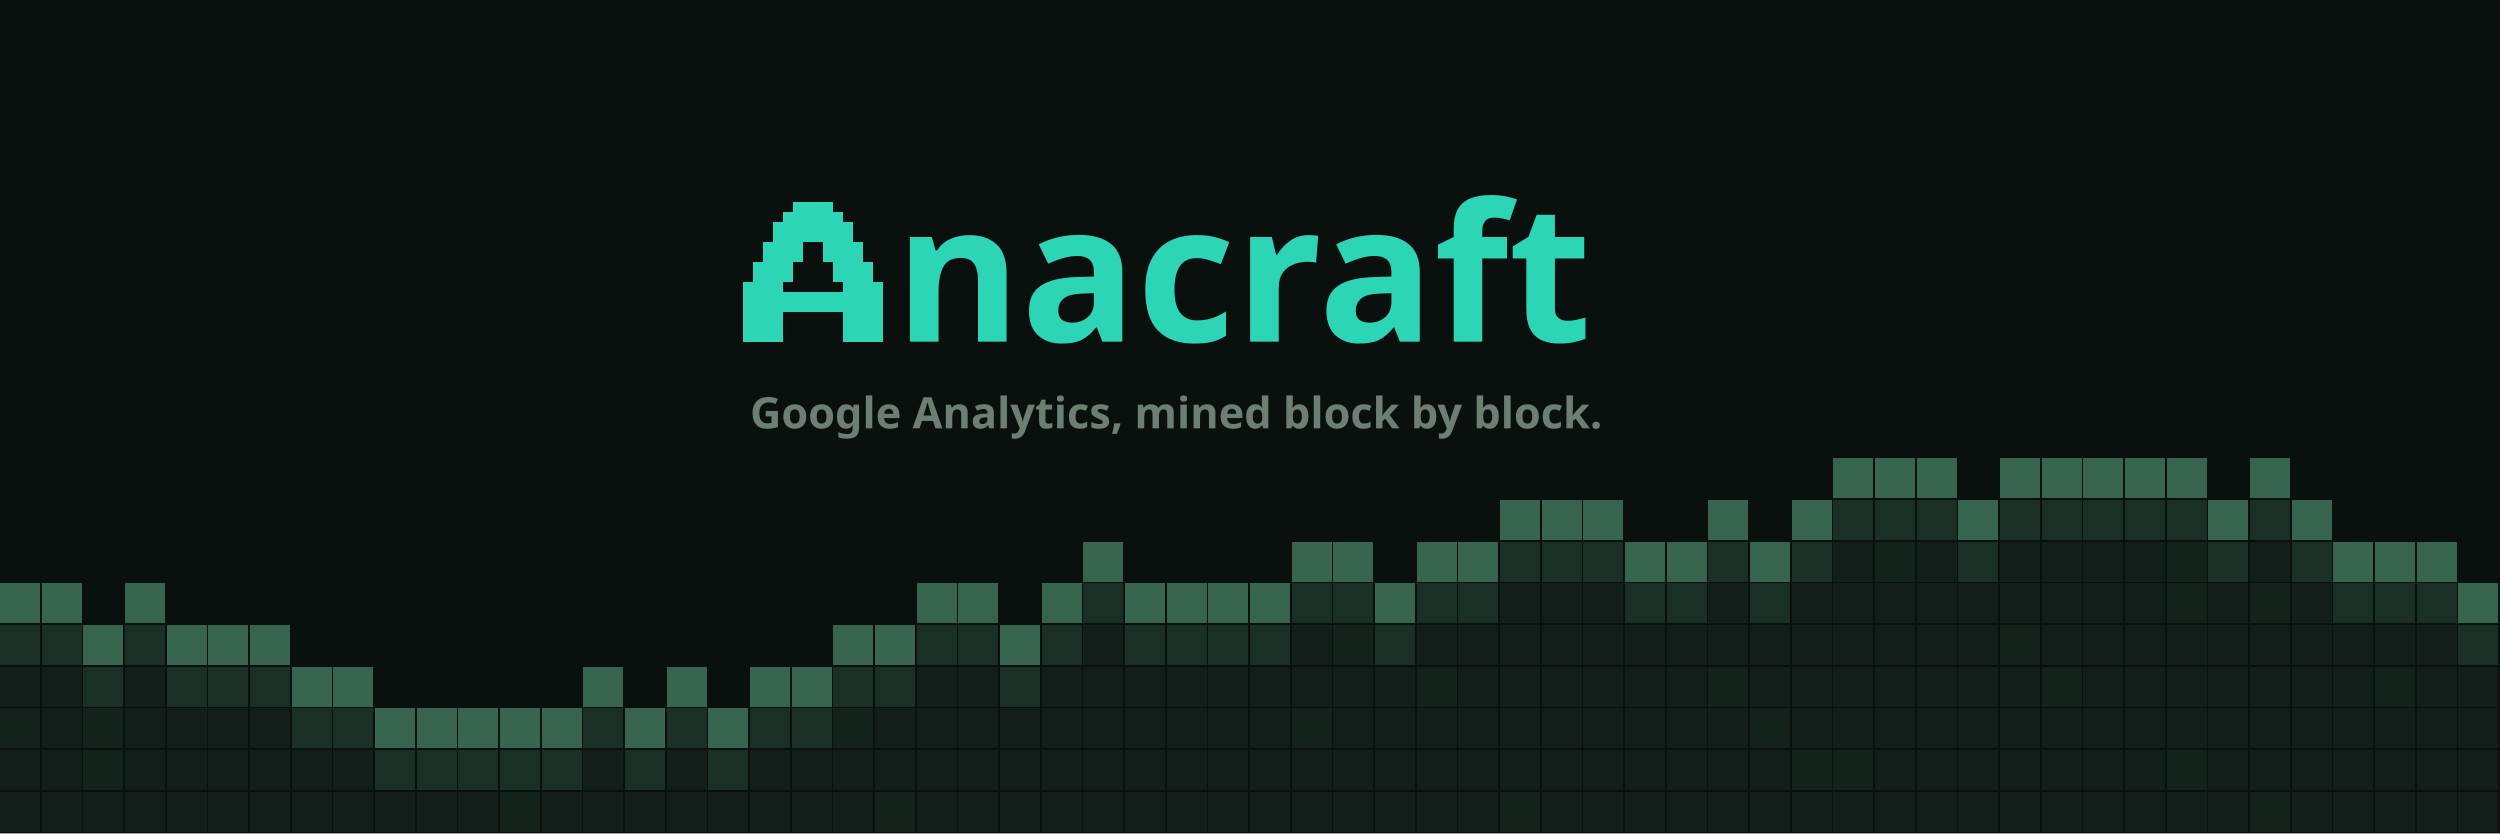
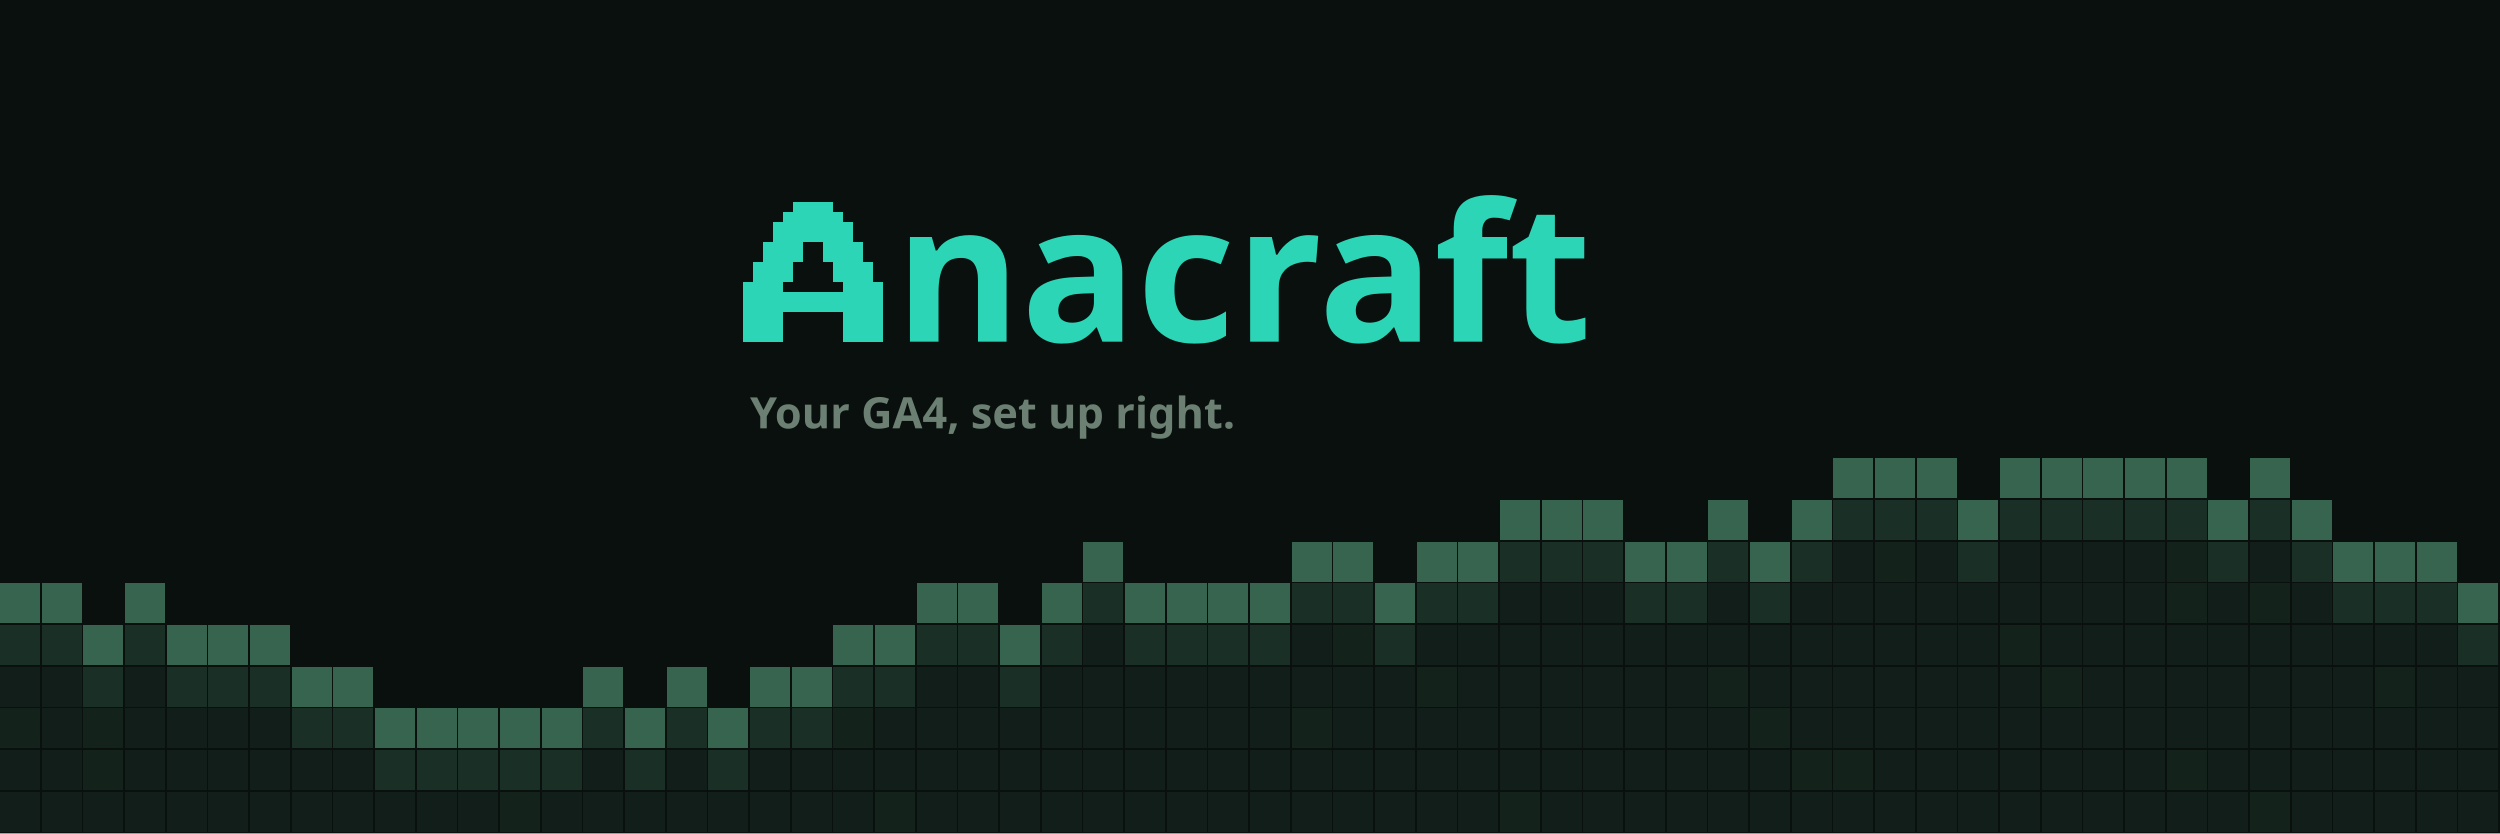
<svg xmlns="http://www.w3.org/2000/svg" width="1500" height="500" viewBox="0 0 1500 500">
  <rect width="1500" height="500" fill="#09100d" />
  <rect x="0" y="475" width="24" height="24" fill="#16241e" opacity="1.0" shape-rendering="crispEdges" />
  <rect x="0" y="450" width="24" height="24" fill="#16241e" opacity="1.0" shape-rendering="crispEdges" />
  <rect x="0" y="425" width="24" height="24" fill="#509475" opacity="0.2" shape-rendering="crispEdges" />
  <rect x="0" y="400" width="24" height="24" fill="#16241e" opacity="1.0" shape-rendering="crispEdges" />
  <rect x="0" y="375" width="24" height="24" fill="#509475" opacity="0.34" shape-rendering="crispEdges" />
  <rect x="0" y="350" width="24" height="24" fill="#509475" opacity="0.9" shape-rendering="crispEdges" />
  <rect x="25" y="475" width="24" height="24" fill="#16241e" opacity="1.0" shape-rendering="crispEdges" />
  <rect x="25" y="450" width="24" height="24" fill="#16241e" opacity="1.0" shape-rendering="crispEdges" />
  <rect x="25" y="425" width="24" height="24" fill="#16241e" opacity="1.0" shape-rendering="crispEdges" />
  <rect x="25" y="400" width="24" height="24" fill="#16241e" opacity="1.0" shape-rendering="crispEdges" />
  <rect x="25" y="375" width="24" height="24" fill="#509475" opacity="0.34" shape-rendering="crispEdges" />
  <rect x="25" y="350" width="24" height="24" fill="#509475" opacity="0.9" shape-rendering="crispEdges" />
  <rect x="50" y="475" width="24" height="24" fill="#16241e" opacity="1.0" shape-rendering="crispEdges" />
  <rect x="50" y="450" width="24" height="24" fill="#509475" opacity="0.2" shape-rendering="crispEdges" />
  <rect x="50" y="425" width="24" height="24" fill="#509475" opacity="0.2" shape-rendering="crispEdges" />
  <rect x="50" y="400" width="24" height="24" fill="#509475" opacity="0.34" shape-rendering="crispEdges" />
  <rect x="50" y="375" width="24" height="24" fill="#509475" opacity="0.9" shape-rendering="crispEdges" />
  <rect x="75" y="475" width="24" height="24" fill="#16241e" opacity="1.0" shape-rendering="crispEdges" />
  <rect x="75" y="450" width="24" height="24" fill="#16241e" opacity="1.0" shape-rendering="crispEdges" />
  <rect x="75" y="425" width="24" height="24" fill="#16241e" opacity="1.0" shape-rendering="crispEdges" />
  <rect x="75" y="400" width="24" height="24" fill="#16241e" opacity="1.0" shape-rendering="crispEdges" />
  <rect x="75" y="375" width="24" height="24" fill="#509475" opacity="0.34" shape-rendering="crispEdges" />
  <rect x="75" y="350" width="24" height="24" fill="#509475" opacity="0.9" shape-rendering="crispEdges" />
  <rect x="100" y="475" width="24" height="24" fill="#16241e" opacity="1.0" shape-rendering="crispEdges" />
  <rect x="100" y="450" width="24" height="24" fill="#16241e" opacity="1.0" shape-rendering="crispEdges" />
  <rect x="100" y="425" width="24" height="24" fill="#16241e" opacity="1.0" shape-rendering="crispEdges" />
  <rect x="100" y="400" width="24" height="24" fill="#509475" opacity="0.34" shape-rendering="crispEdges" />
  <rect x="100" y="375" width="24" height="24" fill="#509475" opacity="0.9" shape-rendering="crispEdges" />
  <rect x="125" y="475" width="24" height="24" fill="#16241e" opacity="1.0" shape-rendering="crispEdges" />
  <rect x="125" y="450" width="24" height="24" fill="#16241e" opacity="1.0" shape-rendering="crispEdges" />
  <rect x="125" y="425" width="24" height="24" fill="#16241e" opacity="1.0" shape-rendering="crispEdges" />
  <rect x="125" y="400" width="24" height="24" fill="#509475" opacity="0.34" shape-rendering="crispEdges" />
  <rect x="125" y="375" width="24" height="24" fill="#509475" opacity="0.9" shape-rendering="crispEdges" />
  <rect x="150" y="475" width="24" height="24" fill="#16241e" opacity="1.0" shape-rendering="crispEdges" />
  <rect x="150" y="450" width="24" height="24" fill="#16241e" opacity="1.0" shape-rendering="crispEdges" />
  <rect x="150" y="425" width="24" height="24" fill="#16241e" opacity="1.0" shape-rendering="crispEdges" />
  <rect x="150" y="400" width="24" height="24" fill="#509475" opacity="0.34" shape-rendering="crispEdges" />
  <rect x="150" y="375" width="24" height="24" fill="#509475" opacity="0.9" shape-rendering="crispEdges" />
  <rect x="175" y="475" width="24" height="24" fill="#16241e" opacity="1.0" shape-rendering="crispEdges" />
  <rect x="175" y="450" width="24" height="24" fill="#16241e" opacity="1.0" shape-rendering="crispEdges" />
  <rect x="175" y="425" width="24" height="24" fill="#509475" opacity="0.34" shape-rendering="crispEdges" />
  <rect x="175" y="400" width="24" height="24" fill="#509475" opacity="0.9" shape-rendering="crispEdges" />
  <rect x="200" y="475" width="24" height="24" fill="#16241e" opacity="1.0" shape-rendering="crispEdges" />
  <rect x="200" y="450" width="24" height="24" fill="#16241e" opacity="1.0" shape-rendering="crispEdges" />
  <rect x="200" y="425" width="24" height="24" fill="#509475" opacity="0.34" shape-rendering="crispEdges" />
  <rect x="200" y="400" width="24" height="24" fill="#509475" opacity="0.9" shape-rendering="crispEdges" />
  <rect x="225" y="475" width="24" height="24" fill="#16241e" opacity="1.0" shape-rendering="crispEdges" />
  <rect x="225" y="450" width="24" height="24" fill="#509475" opacity="0.34" shape-rendering="crispEdges" />
  <rect x="225" y="425" width="24" height="24" fill="#509475" opacity="0.9" shape-rendering="crispEdges" />
  <rect x="250" y="475" width="24" height="24" fill="#16241e" opacity="1.0" shape-rendering="crispEdges" />
  <rect x="250" y="450" width="24" height="24" fill="#509475" opacity="0.34" shape-rendering="crispEdges" />
  <rect x="250" y="425" width="24" height="24" fill="#509475" opacity="0.9" shape-rendering="crispEdges" />
  <rect x="275" y="475" width="24" height="24" fill="#16241e" opacity="1.0" shape-rendering="crispEdges" />
  <rect x="275" y="450" width="24" height="24" fill="#509475" opacity="0.34" shape-rendering="crispEdges" />
  <rect x="275" y="425" width="24" height="24" fill="#509475" opacity="0.9" shape-rendering="crispEdges" />
  <rect x="300" y="475" width="24" height="24" fill="#509475" opacity="0.2" shape-rendering="crispEdges" />
  <rect x="300" y="450" width="24" height="24" fill="#509475" opacity="0.34" shape-rendering="crispEdges" />
  <rect x="300" y="425" width="24" height="24" fill="#509475" opacity="0.9" shape-rendering="crispEdges" />
  <rect x="325" y="475" width="24" height="24" fill="#16241e" opacity="1.0" shape-rendering="crispEdges" />
  <rect x="325" y="450" width="24" height="24" fill="#509475" opacity="0.34" shape-rendering="crispEdges" />
  <rect x="325" y="425" width="24" height="24" fill="#509475" opacity="0.9" shape-rendering="crispEdges" />
  <rect x="350" y="475" width="24" height="24" fill="#16241e" opacity="1.0" shape-rendering="crispEdges" />
  <rect x="350" y="450" width="24" height="24" fill="#16241e" opacity="1.0" shape-rendering="crispEdges" />
  <rect x="350" y="425" width="24" height="24" fill="#509475" opacity="0.34" shape-rendering="crispEdges" />
  <rect x="350" y="400" width="24" height="24" fill="#509475" opacity="0.9" shape-rendering="crispEdges" />
  <rect x="375" y="475" width="24" height="24" fill="#16241e" opacity="1.0" shape-rendering="crispEdges" />
  <rect x="375" y="450" width="24" height="24" fill="#509475" opacity="0.34" shape-rendering="crispEdges" />
  <rect x="375" y="425" width="24" height="24" fill="#509475" opacity="0.9" shape-rendering="crispEdges" />
  <rect x="400" y="475" width="24" height="24" fill="#16241e" opacity="1.0" shape-rendering="crispEdges" />
  <rect x="400" y="450" width="24" height="24" fill="#16241e" opacity="1.0" shape-rendering="crispEdges" />
  <rect x="400" y="425" width="24" height="24" fill="#509475" opacity="0.34" shape-rendering="crispEdges" />
  <rect x="400" y="400" width="24" height="24" fill="#509475" opacity="0.9" shape-rendering="crispEdges" />
  <rect x="425" y="475" width="24" height="24" fill="#16241e" opacity="1.0" shape-rendering="crispEdges" />
  <rect x="425" y="450" width="24" height="24" fill="#509475" opacity="0.34" shape-rendering="crispEdges" />
  <rect x="425" y="425" width="24" height="24" fill="#509475" opacity="0.9" shape-rendering="crispEdges" />
  <rect x="450" y="475" width="24" height="24" fill="#16241e" opacity="1.0" shape-rendering="crispEdges" />
  <rect x="450" y="450" width="24" height="24" fill="#16241e" opacity="1.0" shape-rendering="crispEdges" />
  <rect x="450" y="425" width="24" height="24" fill="#509475" opacity="0.34" shape-rendering="crispEdges" />
  <rect x="450" y="400" width="24" height="24" fill="#509475" opacity="0.9" shape-rendering="crispEdges" />
  <rect x="475" y="475" width="24" height="24" fill="#16241e" opacity="1.0" shape-rendering="crispEdges" />
  <rect x="475" y="450" width="24" height="24" fill="#16241e" opacity="1.0" shape-rendering="crispEdges" />
  <rect x="475" y="425" width="24" height="24" fill="#509475" opacity="0.34" shape-rendering="crispEdges" />
  <rect x="475" y="400" width="24" height="24" fill="#509475" opacity="0.9" shape-rendering="crispEdges" />
  <rect x="500" y="475" width="24" height="24" fill="#16241e" opacity="1.0" shape-rendering="crispEdges" />
  <rect x="500" y="450" width="24" height="24" fill="#16241e" opacity="1.0" shape-rendering="crispEdges" />
  <rect x="500" y="425" width="24" height="24" fill="#509475" opacity="0.2" shape-rendering="crispEdges" />
  <rect x="500" y="400" width="24" height="24" fill="#509475" opacity="0.34" shape-rendering="crispEdges" />
  <rect x="500" y="375" width="24" height="24" fill="#509475" opacity="0.9" shape-rendering="crispEdges" />
  <rect x="525" y="475" width="24" height="24" fill="#509475" opacity="0.2" shape-rendering="crispEdges" />
  <rect x="525" y="450" width="24" height="24" fill="#16241e" opacity="1.0" shape-rendering="crispEdges" />
  <rect x="525" y="425" width="24" height="24" fill="#16241e" opacity="1.0" shape-rendering="crispEdges" />
  <rect x="525" y="400" width="24" height="24" fill="#509475" opacity="0.34" shape-rendering="crispEdges" />
  <rect x="525" y="375" width="24" height="24" fill="#509475" opacity="0.9" shape-rendering="crispEdges" />
  <rect x="550" y="475" width="24" height="24" fill="#16241e" opacity="1.0" shape-rendering="crispEdges" />
  <rect x="550" y="450" width="24" height="24" fill="#16241e" opacity="1.0" shape-rendering="crispEdges" />
  <rect x="550" y="425" width="24" height="24" fill="#16241e" opacity="1.0" shape-rendering="crispEdges" />
  <rect x="550" y="400" width="24" height="24" fill="#16241e" opacity="1.0" shape-rendering="crispEdges" />
  <rect x="550" y="375" width="24" height="24" fill="#509475" opacity="0.34" shape-rendering="crispEdges" />
  <rect x="550" y="350" width="24" height="24" fill="#509475" opacity="0.9" shape-rendering="crispEdges" />
  <rect x="575" y="475" width="24" height="24" fill="#16241e" opacity="1.0" shape-rendering="crispEdges" />
  <rect x="575" y="450" width="24" height="24" fill="#16241e" opacity="1.0" shape-rendering="crispEdges" />
  <rect x="575" y="425" width="24" height="24" fill="#16241e" opacity="1.0" shape-rendering="crispEdges" />
  <rect x="575" y="400" width="24" height="24" fill="#16241e" opacity="1.0" shape-rendering="crispEdges" />
  <rect x="575" y="375" width="24" height="24" fill="#509475" opacity="0.34" shape-rendering="crispEdges" />
  <rect x="575" y="350" width="24" height="24" fill="#509475" opacity="0.9" shape-rendering="crispEdges" />
  <rect x="600" y="475" width="24" height="24" fill="#16241e" opacity="1.0" shape-rendering="crispEdges" />
  <rect x="600" y="450" width="24" height="24" fill="#16241e" opacity="1.0" shape-rendering="crispEdges" />
  <rect x="600" y="425" width="24" height="24" fill="#16241e" opacity="1.0" shape-rendering="crispEdges" />
  <rect x="600" y="400" width="24" height="24" fill="#509475" opacity="0.34" shape-rendering="crispEdges" />
  <rect x="600" y="375" width="24" height="24" fill="#509475" opacity="0.9" shape-rendering="crispEdges" />
  <rect x="625" y="475" width="24" height="24" fill="#16241e" opacity="1.0" shape-rendering="crispEdges" />
  <rect x="625" y="450" width="24" height="24" fill="#16241e" opacity="1.0" shape-rendering="crispEdges" />
  <rect x="625" y="425" width="24" height="24" fill="#16241e" opacity="1.0" shape-rendering="crispEdges" />
  <rect x="625" y="400" width="24" height="24" fill="#16241e" opacity="1.0" shape-rendering="crispEdges" />
  <rect x="625" y="375" width="24" height="24" fill="#509475" opacity="0.34" shape-rendering="crispEdges" />
  <rect x="625" y="350" width="24" height="24" fill="#509475" opacity="0.9" shape-rendering="crispEdges" />
  <rect x="650" y="475" width="24" height="24" fill="#16241e" opacity="1.0" shape-rendering="crispEdges" />
  <rect x="650" y="450" width="24" height="24" fill="#16241e" opacity="1.0" shape-rendering="crispEdges" />
  <rect x="650" y="425" width="24" height="24" fill="#16241e" opacity="1.0" shape-rendering="crispEdges" />
  <rect x="650" y="400" width="24" height="24" fill="#16241e" opacity="1.0" shape-rendering="crispEdges" />
  <rect x="650" y="375" width="24" height="24" fill="#16241e" opacity="1.0" shape-rendering="crispEdges" />
  <rect x="650" y="350" width="24" height="24" fill="#509475" opacity="0.34" shape-rendering="crispEdges" />
  <rect x="650" y="325" width="24" height="24" fill="#509475" opacity="0.9" shape-rendering="crispEdges" />
  <rect x="675" y="475" width="24" height="24" fill="#16241e" opacity="1.0" shape-rendering="crispEdges" />
  <rect x="675" y="450" width="24" height="24" fill="#16241e" opacity="1.0" shape-rendering="crispEdges" />
  <rect x="675" y="425" width="24" height="24" fill="#16241e" opacity="1.0" shape-rendering="crispEdges" />
  <rect x="675" y="400" width="24" height="24" fill="#16241e" opacity="1.0" shape-rendering="crispEdges" />
  <rect x="675" y="375" width="24" height="24" fill="#509475" opacity="0.34" shape-rendering="crispEdges" />
  <rect x="675" y="350" width="24" height="24" fill="#509475" opacity="0.9" shape-rendering="crispEdges" />
  <rect x="700" y="475" width="24" height="24" fill="#16241e" opacity="1.0" shape-rendering="crispEdges" />
  <rect x="700" y="450" width="24" height="24" fill="#16241e" opacity="1.0" shape-rendering="crispEdges" />
  <rect x="700" y="425" width="24" height="24" fill="#16241e" opacity="1.0" shape-rendering="crispEdges" />
  <rect x="700" y="400" width="24" height="24" fill="#16241e" opacity="1.0" shape-rendering="crispEdges" />
  <rect x="700" y="375" width="24" height="24" fill="#509475" opacity="0.34" shape-rendering="crispEdges" />
  <rect x="700" y="350" width="24" height="24" fill="#509475" opacity="0.9" shape-rendering="crispEdges" />
  <rect x="725" y="475" width="24" height="24" fill="#16241e" opacity="1.0" shape-rendering="crispEdges" />
  <rect x="725" y="450" width="24" height="24" fill="#16241e" opacity="1.0" shape-rendering="crispEdges" />
  <rect x="725" y="425" width="24" height="24" fill="#16241e" opacity="1.0" shape-rendering="crispEdges" />
  <rect x="725" y="400" width="24" height="24" fill="#16241e" opacity="1.0" shape-rendering="crispEdges" />
  <rect x="725" y="375" width="24" height="24" fill="#509475" opacity="0.34" shape-rendering="crispEdges" />
  <rect x="725" y="350" width="24" height="24" fill="#509475" opacity="0.9" shape-rendering="crispEdges" />
  <rect x="750" y="475" width="24" height="24" fill="#16241e" opacity="1.0" shape-rendering="crispEdges" />
  <rect x="750" y="450" width="24" height="24" fill="#16241e" opacity="1.0" shape-rendering="crispEdges" />
  <rect x="750" y="425" width="24" height="24" fill="#16241e" opacity="1.0" shape-rendering="crispEdges" />
  <rect x="750" y="400" width="24" height="24" fill="#16241e" opacity="1.0" shape-rendering="crispEdges" />
  <rect x="750" y="375" width="24" height="24" fill="#509475" opacity="0.34" shape-rendering="crispEdges" />
  <rect x="750" y="350" width="24" height="24" fill="#509475" opacity="0.9" shape-rendering="crispEdges" />
  <rect x="775" y="475" width="24" height="24" fill="#16241e" opacity="1.0" shape-rendering="crispEdges" />
  <rect x="775" y="450" width="24" height="24" fill="#16241e" opacity="1.0" shape-rendering="crispEdges" />
  <rect x="775" y="425" width="24" height="24" fill="#509475" opacity="0.2" shape-rendering="crispEdges" />
  <rect x="775" y="400" width="24" height="24" fill="#16241e" opacity="1.0" shape-rendering="crispEdges" />
  <rect x="775" y="375" width="24" height="24" fill="#16241e" opacity="1.0" shape-rendering="crispEdges" />
  <rect x="775" y="350" width="24" height="24" fill="#509475" opacity="0.34" shape-rendering="crispEdges" />
  <rect x="775" y="325" width="24" height="24" fill="#509475" opacity="0.9" shape-rendering="crispEdges" />
  <rect x="800" y="475" width="24" height="24" fill="#16241e" opacity="1.0" shape-rendering="crispEdges" />
  <rect x="800" y="450" width="24" height="24" fill="#16241e" opacity="1.0" shape-rendering="crispEdges" />
  <rect x="800" y="425" width="24" height="24" fill="#16241e" opacity="1.0" shape-rendering="crispEdges" />
  <rect x="800" y="400" width="24" height="24" fill="#16241e" opacity="1.0" shape-rendering="crispEdges" />
  <rect x="800" y="375" width="24" height="24" fill="#509475" opacity="0.2" shape-rendering="crispEdges" />
  <rect x="800" y="350" width="24" height="24" fill="#509475" opacity="0.34" shape-rendering="crispEdges" />
  <rect x="800" y="325" width="24" height="24" fill="#509475" opacity="0.9" shape-rendering="crispEdges" />
  <rect x="825" y="475" width="24" height="24" fill="#16241e" opacity="1.0" shape-rendering="crispEdges" />
  <rect x="825" y="450" width="24" height="24" fill="#16241e" opacity="1.0" shape-rendering="crispEdges" />
  <rect x="825" y="425" width="24" height="24" fill="#16241e" opacity="1.0" shape-rendering="crispEdges" />
  <rect x="825" y="400" width="24" height="24" fill="#16241e" opacity="1.0" shape-rendering="crispEdges" />
  <rect x="825" y="375" width="24" height="24" fill="#509475" opacity="0.34" shape-rendering="crispEdges" />
  <rect x="825" y="350" width="24" height="24" fill="#509475" opacity="0.9" shape-rendering="crispEdges" />
  <rect x="850" y="475" width="24" height="24" fill="#16241e" opacity="1.0" shape-rendering="crispEdges" />
  <rect x="850" y="450" width="24" height="24" fill="#16241e" opacity="1.0" shape-rendering="crispEdges" />
  <rect x="850" y="425" width="24" height="24" fill="#16241e" opacity="1.0" shape-rendering="crispEdges" />
  <rect x="850" y="400" width="24" height="24" fill="#509475" opacity="0.2" shape-rendering="crispEdges" />
  <rect x="850" y="375" width="24" height="24" fill="#16241e" opacity="1.0" shape-rendering="crispEdges" />
  <rect x="850" y="350" width="24" height="24" fill="#509475" opacity="0.34" shape-rendering="crispEdges" />
  <rect x="850" y="325" width="24" height="24" fill="#509475" opacity="0.9" shape-rendering="crispEdges" />
  <rect x="875" y="475" width="24" height="24" fill="#16241e" opacity="1.0" shape-rendering="crispEdges" />
  <rect x="875" y="450" width="24" height="24" fill="#16241e" opacity="1.0" shape-rendering="crispEdges" />
  <rect x="875" y="425" width="24" height="24" fill="#16241e" opacity="1.0" shape-rendering="crispEdges" />
  <rect x="875" y="400" width="24" height="24" fill="#16241e" opacity="1.0" shape-rendering="crispEdges" />
  <rect x="875" y="375" width="24" height="24" fill="#16241e" opacity="1.0" shape-rendering="crispEdges" />
  <rect x="875" y="350" width="24" height="24" fill="#509475" opacity="0.34" shape-rendering="crispEdges" />
  <rect x="875" y="325" width="24" height="24" fill="#509475" opacity="0.9" shape-rendering="crispEdges" />
  <rect x="900" y="475" width="24" height="24" fill="#509475" opacity="0.2" shape-rendering="crispEdges" />
  <rect x="900" y="450" width="24" height="24" fill="#16241e" opacity="1.0" shape-rendering="crispEdges" />
  <rect x="900" y="425" width="24" height="24" fill="#16241e" opacity="1.0" shape-rendering="crispEdges" />
  <rect x="900" y="400" width="24" height="24" fill="#16241e" opacity="1.0" shape-rendering="crispEdges" />
  <rect x="900" y="375" width="24" height="24" fill="#16241e" opacity="1.0" shape-rendering="crispEdges" />
  <rect x="900" y="350" width="24" height="24" fill="#16241e" opacity="1.0" shape-rendering="crispEdges" />
  <rect x="900" y="325" width="24" height="24" fill="#509475" opacity="0.34" shape-rendering="crispEdges" />
  <rect x="900" y="300" width="24" height="24" fill="#509475" opacity="0.9" shape-rendering="crispEdges" />
  <rect x="925" y="475" width="24" height="24" fill="#16241e" opacity="1.0" shape-rendering="crispEdges" />
  <rect x="925" y="450" width="24" height="24" fill="#16241e" opacity="1.0" shape-rendering="crispEdges" />
  <rect x="925" y="425" width="24" height="24" fill="#16241e" opacity="1.0" shape-rendering="crispEdges" />
  <rect x="925" y="400" width="24" height="24" fill="#16241e" opacity="1.0" shape-rendering="crispEdges" />
  <rect x="925" y="375" width="24" height="24" fill="#16241e" opacity="1.0" shape-rendering="crispEdges" />
  <rect x="925" y="350" width="24" height="24" fill="#16241e" opacity="1.0" shape-rendering="crispEdges" />
  <rect x="925" y="325" width="24" height="24" fill="#509475" opacity="0.34" shape-rendering="crispEdges" />
  <rect x="925" y="300" width="24" height="24" fill="#509475" opacity="0.9" shape-rendering="crispEdges" />
  <rect x="950" y="475" width="24" height="24" fill="#16241e" opacity="1.0" shape-rendering="crispEdges" />
  <rect x="950" y="450" width="24" height="24" fill="#16241e" opacity="1.0" shape-rendering="crispEdges" />
  <rect x="950" y="425" width="24" height="24" fill="#16241e" opacity="1.0" shape-rendering="crispEdges" />
  <rect x="950" y="400" width="24" height="24" fill="#16241e" opacity="1.0" shape-rendering="crispEdges" />
  <rect x="950" y="375" width="24" height="24" fill="#16241e" opacity="1.0" shape-rendering="crispEdges" />
  <rect x="950" y="350" width="24" height="24" fill="#16241e" opacity="1.0" shape-rendering="crispEdges" />
  <rect x="950" y="325" width="24" height="24" fill="#509475" opacity="0.34" shape-rendering="crispEdges" />
  <rect x="950" y="300" width="24" height="24" fill="#509475" opacity="0.9" shape-rendering="crispEdges" />
  <rect x="975" y="475" width="24" height="24" fill="#16241e" opacity="1.0" shape-rendering="crispEdges" />
  <rect x="975" y="450" width="24" height="24" fill="#16241e" opacity="1.0" shape-rendering="crispEdges" />
  <rect x="975" y="425" width="24" height="24" fill="#16241e" opacity="1.0" shape-rendering="crispEdges" />
  <rect x="975" y="400" width="24" height="24" fill="#16241e" opacity="1.0" shape-rendering="crispEdges" />
  <rect x="975" y="375" width="24" height="24" fill="#16241e" opacity="1.0" shape-rendering="crispEdges" />
  <rect x="975" y="350" width="24" height="24" fill="#509475" opacity="0.34" shape-rendering="crispEdges" />
  <rect x="975" y="325" width="24" height="24" fill="#509475" opacity="0.9" shape-rendering="crispEdges" />
  <rect x="1000" y="475" width="24" height="24" fill="#16241e" opacity="1.0" shape-rendering="crispEdges" />
  <rect x="1000" y="450" width="24" height="24" fill="#16241e" opacity="1.0" shape-rendering="crispEdges" />
  <rect x="1000" y="425" width="24" height="24" fill="#16241e" opacity="1.0" shape-rendering="crispEdges" />
  <rect x="1000" y="400" width="24" height="24" fill="#16241e" opacity="1.0" shape-rendering="crispEdges" />
  <rect x="1000" y="375" width="24" height="24" fill="#16241e" opacity="1.0" shape-rendering="crispEdges" />
  <rect x="1000" y="350" width="24" height="24" fill="#509475" opacity="0.34" shape-rendering="crispEdges" />
  <rect x="1000" y="325" width="24" height="24" fill="#509475" opacity="0.9" shape-rendering="crispEdges" />
  <rect x="1025" y="475" width="24" height="24" fill="#16241e" opacity="1.0" shape-rendering="crispEdges" />
  <rect x="1025" y="450" width="24" height="24" fill="#16241e" opacity="1.0" shape-rendering="crispEdges" />
  <rect x="1025" y="425" width="24" height="24" fill="#16241e" opacity="1.0" shape-rendering="crispEdges" />
  <rect x="1025" y="400" width="24" height="24" fill="#509475" opacity="0.2" shape-rendering="crispEdges" />
  <rect x="1025" y="375" width="24" height="24" fill="#16241e" opacity="1.0" shape-rendering="crispEdges" />
  <rect x="1025" y="350" width="24" height="24" fill="#16241e" opacity="1.0" shape-rendering="crispEdges" />
  <rect x="1025" y="325" width="24" height="24" fill="#509475" opacity="0.34" shape-rendering="crispEdges" />
  <rect x="1025" y="300" width="24" height="24" fill="#509475" opacity="0.9" shape-rendering="crispEdges" />
  <rect x="1050" y="475" width="24" height="24" fill="#16241e" opacity="1.0" shape-rendering="crispEdges" />
  <rect x="1050" y="450" width="24" height="24" fill="#16241e" opacity="1.0" shape-rendering="crispEdges" />
  <rect x="1050" y="425" width="24" height="24" fill="#509475" opacity="0.2" shape-rendering="crispEdges" />
  <rect x="1050" y="400" width="24" height="24" fill="#16241e" opacity="1.0" shape-rendering="crispEdges" />
  <rect x="1050" y="375" width="24" height="24" fill="#16241e" opacity="1.0" shape-rendering="crispEdges" />
  <rect x="1050" y="350" width="24" height="24" fill="#509475" opacity="0.34" shape-rendering="crispEdges" />
  <rect x="1050" y="325" width="24" height="24" fill="#509475" opacity="0.9" shape-rendering="crispEdges" />
  <rect x="1075" y="475" width="24" height="24" fill="#16241e" opacity="1.0" shape-rendering="crispEdges" />
  <rect x="1075" y="450" width="24" height="24" fill="#509475" opacity="0.2" shape-rendering="crispEdges" />
  <rect x="1075" y="425" width="24" height="24" fill="#16241e" opacity="1.0" shape-rendering="crispEdges" />
  <rect x="1075" y="400" width="24" height="24" fill="#16241e" opacity="1.0" shape-rendering="crispEdges" />
  <rect x="1075" y="375" width="24" height="24" fill="#16241e" opacity="1.0" shape-rendering="crispEdges" />
  <rect x="1075" y="350" width="24" height="24" fill="#16241e" opacity="1.0" shape-rendering="crispEdges" />
  <rect x="1075" y="325" width="24" height="24" fill="#509475" opacity="0.34" shape-rendering="crispEdges" />
  <rect x="1075" y="300" width="24" height="24" fill="#509475" opacity="0.9" shape-rendering="crispEdges" />
  <rect x="1100" y="475" width="24" height="24" fill="#16241e" opacity="1.0" shape-rendering="crispEdges" />
  <rect x="1100" y="450" width="24" height="24" fill="#509475" opacity="0.2" shape-rendering="crispEdges" />
  <rect x="1100" y="425" width="24" height="24" fill="#16241e" opacity="1.0" shape-rendering="crispEdges" />
  <rect x="1100" y="400" width="24" height="24" fill="#16241e" opacity="1.0" shape-rendering="crispEdges" />
  <rect x="1100" y="375" width="24" height="24" fill="#16241e" opacity="1.0" shape-rendering="crispEdges" />
  <rect x="1100" y="350" width="24" height="24" fill="#16241e" opacity="1.0" shape-rendering="crispEdges" />
  <rect x="1100" y="325" width="24" height="24" fill="#16241e" opacity="1.0" shape-rendering="crispEdges" />
  <rect x="1100" y="300" width="24" height="24" fill="#509475" opacity="0.34" shape-rendering="crispEdges" />
  <rect x="1100" y="275" width="24" height="24" fill="#509475" opacity="0.9" shape-rendering="crispEdges" />
  <rect x="1125" y="475" width="24" height="24" fill="#16241e" opacity="1.0" shape-rendering="crispEdges" />
  <rect x="1125" y="450" width="24" height="24" fill="#16241e" opacity="1.0" shape-rendering="crispEdges" />
  <rect x="1125" y="425" width="24" height="24" fill="#16241e" opacity="1.0" shape-rendering="crispEdges" />
  <rect x="1125" y="400" width="24" height="24" fill="#16241e" opacity="1.0" shape-rendering="crispEdges" />
  <rect x="1125" y="375" width="24" height="24" fill="#16241e" opacity="1.0" shape-rendering="crispEdges" />
  <rect x="1125" y="350" width="24" height="24" fill="#16241e" opacity="1.0" shape-rendering="crispEdges" />
  <rect x="1125" y="325" width="24" height="24" fill="#509475" opacity="0.2" shape-rendering="crispEdges" />
  <rect x="1125" y="300" width="24" height="24" fill="#509475" opacity="0.34" shape-rendering="crispEdges" />
  <rect x="1125" y="275" width="24" height="24" fill="#509475" opacity="0.9" shape-rendering="crispEdges" />
  <rect x="1150" y="475" width="24" height="24" fill="#16241e" opacity="1.0" shape-rendering="crispEdges" />
  <rect x="1150" y="450" width="24" height="24" fill="#16241e" opacity="1.0" shape-rendering="crispEdges" />
  <rect x="1150" y="425" width="24" height="24" fill="#16241e" opacity="1.0" shape-rendering="crispEdges" />
  <rect x="1150" y="400" width="24" height="24" fill="#16241e" opacity="1.0" shape-rendering="crispEdges" />
  <rect x="1150" y="375" width="24" height="24" fill="#16241e" opacity="1.0" shape-rendering="crispEdges" />
  <rect x="1150" y="350" width="24" height="24" fill="#16241e" opacity="1.0" shape-rendering="crispEdges" />
  <rect x="1150" y="325" width="24" height="24" fill="#16241e" opacity="1.0" shape-rendering="crispEdges" />
  <rect x="1150" y="300" width="24" height="24" fill="#509475" opacity="0.34" shape-rendering="crispEdges" />
  <rect x="1150" y="275" width="24" height="24" fill="#509475" opacity="0.9" shape-rendering="crispEdges" />
  <rect x="1175" y="475" width="24" height="24" fill="#16241e" opacity="1.0" shape-rendering="crispEdges" />
  <rect x="1175" y="450" width="24" height="24" fill="#16241e" opacity="1.0" shape-rendering="crispEdges" />
  <rect x="1175" y="425" width="24" height="24" fill="#16241e" opacity="1.0" shape-rendering="crispEdges" />
  <rect x="1175" y="400" width="24" height="24" fill="#16241e" opacity="1.0" shape-rendering="crispEdges" />
  <rect x="1175" y="375" width="24" height="24" fill="#16241e" opacity="1.0" shape-rendering="crispEdges" />
  <rect x="1175" y="350" width="24" height="24" fill="#16241e" opacity="1.0" shape-rendering="crispEdges" />
  <rect x="1175" y="325" width="24" height="24" fill="#509475" opacity="0.34" shape-rendering="crispEdges" />
  <rect x="1175" y="300" width="24" height="24" fill="#509475" opacity="0.9" shape-rendering="crispEdges" />
  <rect x="1200" y="475" width="24" height="24" fill="#16241e" opacity="1.0" shape-rendering="crispEdges" />
  <rect x="1200" y="450" width="24" height="24" fill="#16241e" opacity="1.0" shape-rendering="crispEdges" />
  <rect x="1200" y="425" width="24" height="24" fill="#16241e" opacity="1.0" shape-rendering="crispEdges" />
  <rect x="1200" y="400" width="24" height="24" fill="#16241e" opacity="1.0" shape-rendering="crispEdges" />
  <rect x="1200" y="375" width="24" height="24" fill="#509475" opacity="0.2" shape-rendering="crispEdges" />
  <rect x="1200" y="350" width="24" height="24" fill="#16241e" opacity="1.0" shape-rendering="crispEdges" />
  <rect x="1200" y="325" width="24" height="24" fill="#16241e" opacity="1.0" shape-rendering="crispEdges" />
  <rect x="1200" y="300" width="24" height="24" fill="#509475" opacity="0.34" shape-rendering="crispEdges" />
  <rect x="1200" y="275" width="24" height="24" fill="#509475" opacity="0.9" shape-rendering="crispEdges" />
  <rect x="1225" y="475" width="24" height="24" fill="#16241e" opacity="1.0" shape-rendering="crispEdges" />
  <rect x="1225" y="450" width="24" height="24" fill="#16241e" opacity="1.0" shape-rendering="crispEdges" />
  <rect x="1225" y="425" width="24" height="24" fill="#16241e" opacity="1.0" shape-rendering="crispEdges" />
  <rect x="1225" y="400" width="24" height="24" fill="#509475" opacity="0.2" shape-rendering="crispEdges" />
  <rect x="1225" y="375" width="24" height="24" fill="#16241e" opacity="1.0" shape-rendering="crispEdges" />
  <rect x="1225" y="350" width="24" height="24" fill="#16241e" opacity="1.0" shape-rendering="crispEdges" />
  <rect x="1225" y="325" width="24" height="24" fill="#16241e" opacity="1.0" shape-rendering="crispEdges" />
  <rect x="1225" y="300" width="24" height="24" fill="#509475" opacity="0.34" shape-rendering="crispEdges" />
  <rect x="1225" y="275" width="24" height="24" fill="#509475" opacity="0.9" shape-rendering="crispEdges" />
  <rect x="1250" y="475" width="24" height="24" fill="#16241e" opacity="1.0" shape-rendering="crispEdges" />
  <rect x="1250" y="450" width="24" height="24" fill="#16241e" opacity="1.0" shape-rendering="crispEdges" />
  <rect x="1250" y="425" width="24" height="24" fill="#16241e" opacity="1.0" shape-rendering="crispEdges" />
  <rect x="1250" y="400" width="24" height="24" fill="#16241e" opacity="1.0" shape-rendering="crispEdges" />
  <rect x="1250" y="375" width="24" height="24" fill="#16241e" opacity="1.0" shape-rendering="crispEdges" />
  <rect x="1250" y="350" width="24" height="24" fill="#16241e" opacity="1.0" shape-rendering="crispEdges" />
  <rect x="1250" y="325" width="24" height="24" fill="#16241e" opacity="1.0" shape-rendering="crispEdges" />
  <rect x="1250" y="300" width="24" height="24" fill="#509475" opacity="0.34" shape-rendering="crispEdges" />
  <rect x="1250" y="275" width="24" height="24" fill="#509475" opacity="0.9" shape-rendering="crispEdges" />
  <rect x="1275" y="475" width="24" height="24" fill="#16241e" opacity="1.0" shape-rendering="crispEdges" />
  <rect x="1275" y="450" width="24" height="24" fill="#16241e" opacity="1.0" shape-rendering="crispEdges" />
  <rect x="1275" y="425" width="24" height="24" fill="#16241e" opacity="1.0" shape-rendering="crispEdges" />
  <rect x="1275" y="400" width="24" height="24" fill="#16241e" opacity="1.0" shape-rendering="crispEdges" />
  <rect x="1275" y="375" width="24" height="24" fill="#16241e" opacity="1.0" shape-rendering="crispEdges" />
  <rect x="1275" y="350" width="24" height="24" fill="#16241e" opacity="1.0" shape-rendering="crispEdges" />
  <rect x="1275" y="325" width="24" height="24" fill="#16241e" opacity="1.0" shape-rendering="crispEdges" />
  <rect x="1275" y="300" width="24" height="24" fill="#509475" opacity="0.34" shape-rendering="crispEdges" />
  <rect x="1275" y="275" width="24" height="24" fill="#509475" opacity="0.9" shape-rendering="crispEdges" />
  <rect x="1300" y="475" width="24" height="24" fill="#16241e" opacity="1.0" shape-rendering="crispEdges" />
  <rect x="1300" y="450" width="24" height="24" fill="#509475" opacity="0.2" shape-rendering="crispEdges" />
  <rect x="1300" y="425" width="24" height="24" fill="#16241e" opacity="1.0" shape-rendering="crispEdges" />
  <rect x="1300" y="400" width="24" height="24" fill="#16241e" opacity="1.0" shape-rendering="crispEdges" />
  <rect x="1300" y="375" width="24" height="24" fill="#16241e" opacity="1.0" shape-rendering="crispEdges" />
  <rect x="1300" y="350" width="24" height="24" fill="#509475" opacity="0.2" shape-rendering="crispEdges" />
  <rect x="1300" y="325" width="24" height="24" fill="#509475" opacity="0.2" shape-rendering="crispEdges" />
  <rect x="1300" y="300" width="24" height="24" fill="#509475" opacity="0.34" shape-rendering="crispEdges" />
  <rect x="1300" y="275" width="24" height="24" fill="#509475" opacity="0.9" shape-rendering="crispEdges" />
  <rect x="1325" y="475" width="24" height="24" fill="#16241e" opacity="1.0" shape-rendering="crispEdges" />
  <rect x="1325" y="450" width="24" height="24" fill="#16241e" opacity="1.0" shape-rendering="crispEdges" />
  <rect x="1325" y="425" width="24" height="24" fill="#16241e" opacity="1.0" shape-rendering="crispEdges" />
  <rect x="1325" y="400" width="24" height="24" fill="#16241e" opacity="1.0" shape-rendering="crispEdges" />
  <rect x="1325" y="375" width="24" height="24" fill="#16241e" opacity="1.0" shape-rendering="crispEdges" />
  <rect x="1325" y="350" width="24" height="24" fill="#16241e" opacity="1.0" shape-rendering="crispEdges" />
  <rect x="1325" y="325" width="24" height="24" fill="#509475" opacity="0.34" shape-rendering="crispEdges" />
  <rect x="1325" y="300" width="24" height="24" fill="#509475" opacity="0.9" shape-rendering="crispEdges" />
  <rect x="1350" y="475" width="24" height="24" fill="#509475" opacity="0.2" shape-rendering="crispEdges" />
  <rect x="1350" y="450" width="24" height="24" fill="#16241e" opacity="1.0" shape-rendering="crispEdges" />
  <rect x="1350" y="425" width="24" height="24" fill="#16241e" opacity="1.0" shape-rendering="crispEdges" />
  <rect x="1350" y="400" width="24" height="24" fill="#16241e" opacity="1.0" shape-rendering="crispEdges" />
  <rect x="1350" y="375" width="24" height="24" fill="#16241e" opacity="1.0" shape-rendering="crispEdges" />
  <rect x="1350" y="350" width="24" height="24" fill="#509475" opacity="0.2" shape-rendering="crispEdges" />
  <rect x="1350" y="325" width="24" height="24" fill="#16241e" opacity="1.0" shape-rendering="crispEdges" />
  <rect x="1350" y="300" width="24" height="24" fill="#509475" opacity="0.34" shape-rendering="crispEdges" />
  <rect x="1350" y="275" width="24" height="24" fill="#509475" opacity="0.9" shape-rendering="crispEdges" />
  <rect x="1375" y="475" width="24" height="24" fill="#16241e" opacity="1.0" shape-rendering="crispEdges" />
  <rect x="1375" y="450" width="24" height="24" fill="#16241e" opacity="1.0" shape-rendering="crispEdges" />
  <rect x="1375" y="425" width="24" height="24" fill="#16241e" opacity="1.0" shape-rendering="crispEdges" />
  <rect x="1375" y="400" width="24" height="24" fill="#16241e" opacity="1.0" shape-rendering="crispEdges" />
  <rect x="1375" y="375" width="24" height="24" fill="#16241e" opacity="1.0" shape-rendering="crispEdges" />
  <rect x="1375" y="350" width="24" height="24" fill="#16241e" opacity="1.0" shape-rendering="crispEdges" />
  <rect x="1375" y="325" width="24" height="24" fill="#509475" opacity="0.34" shape-rendering="crispEdges" />
  <rect x="1375" y="300" width="24" height="24" fill="#509475" opacity="0.9" shape-rendering="crispEdges" />
  <rect x="1400" y="475" width="24" height="24" fill="#16241e" opacity="1.0" shape-rendering="crispEdges" />
  <rect x="1400" y="450" width="24" height="24" fill="#16241e" opacity="1.0" shape-rendering="crispEdges" />
  <rect x="1400" y="425" width="24" height="24" fill="#16241e" opacity="1.0" shape-rendering="crispEdges" />
  <rect x="1400" y="400" width="24" height="24" fill="#16241e" opacity="1.0" shape-rendering="crispEdges" />
  <rect x="1400" y="375" width="24" height="24" fill="#16241e" opacity="1.0" shape-rendering="crispEdges" />
  <rect x="1400" y="350" width="24" height="24" fill="#509475" opacity="0.34" shape-rendering="crispEdges" />
  <rect x="1400" y="325" width="24" height="24" fill="#509475" opacity="0.9" shape-rendering="crispEdges" />
  <rect x="1425" y="475" width="24" height="24" fill="#16241e" opacity="1.0" shape-rendering="crispEdges" />
  <rect x="1425" y="450" width="24" height="24" fill="#16241e" opacity="1.0" shape-rendering="crispEdges" />
  <rect x="1425" y="425" width="24" height="24" fill="#16241e" opacity="1.0" shape-rendering="crispEdges" />
  <rect x="1425" y="400" width="24" height="24" fill="#509475" opacity="0.2" shape-rendering="crispEdges" />
  <rect x="1425" y="375" width="24" height="24" fill="#16241e" opacity="1.0" shape-rendering="crispEdges" />
  <rect x="1425" y="350" width="24" height="24" fill="#509475" opacity="0.34" shape-rendering="crispEdges" />
  <rect x="1425" y="325" width="24" height="24" fill="#509475" opacity="0.9" shape-rendering="crispEdges" />
  <rect x="1450" y="475" width="24" height="24" fill="#16241e" opacity="1.0" shape-rendering="crispEdges" />
  <rect x="1450" y="450" width="24" height="24" fill="#16241e" opacity="1.0" shape-rendering="crispEdges" />
  <rect x="1450" y="425" width="24" height="24" fill="#16241e" opacity="1.0" shape-rendering="crispEdges" />
  <rect x="1450" y="400" width="24" height="24" fill="#16241e" opacity="1.0" shape-rendering="crispEdges" />
  <rect x="1450" y="375" width="24" height="24" fill="#16241e" opacity="1.0" shape-rendering="crispEdges" />
  <rect x="1450" y="350" width="24" height="24" fill="#509475" opacity="0.34" shape-rendering="crispEdges" />
  <rect x="1450" y="325" width="24" height="24" fill="#509475" opacity="0.9" shape-rendering="crispEdges" />
  <rect x="1475" y="475" width="24" height="24" fill="#16241e" opacity="1.0" shape-rendering="crispEdges" />
  <rect x="1475" y="450" width="24" height="24" fill="#16241e" opacity="1.0" shape-rendering="crispEdges" />
  <rect x="1475" y="425" width="24" height="24" fill="#16241e" opacity="1.0" shape-rendering="crispEdges" />
  <rect x="1475" y="400" width="24" height="24" fill="#16241e" opacity="1.0" shape-rendering="crispEdges" />
  <rect x="1475" y="375" width="24" height="24" fill="#509475" opacity="0.34" shape-rendering="crispEdges" />
  <rect x="1475" y="350" width="24" height="24" fill="#509475" opacity="0.9" shape-rendering="crispEdges" />
  <rect width="1500" height="500" fill="#09100d" opacity="0.30" />
  <g fill="#2dd5b7" shape-rendering="crispEdges">
    <rect x="476" y="121" width="24" height="6" />
    <rect x="470" y="127" width="36" height="6" />
    <rect x="464" y="133" width="48" height="6" />
    <rect x="464" y="139" width="48" height="6" />
    <rect x="458" y="145" width="24" height="6" />
    <rect x="494" y="145" width="24" height="6" />
    <rect x="458" y="151" width="24" height="6" />
    <rect x="494" y="151" width="24" height="6" />
    <rect x="452" y="157" width="24" height="6" />
    <rect x="500" y="157" width="24" height="6" />
    <rect x="452" y="163" width="24" height="6" />
    <rect x="500" y="163" width="24" height="6" />
    <rect x="446" y="169" width="24" height="6" />
    <rect x="506" y="169" width="24" height="6" />
    <rect x="446" y="175" width="84" height="6" />
    <rect x="446" y="181" width="84" height="6" />
    <rect x="446" y="187" width="24" height="6" />
    <rect x="506" y="187" width="24" height="6" />
    <rect x="446" y="193" width="24" height="6" />
    <rect x="506" y="193" width="24" height="6" />
    <rect x="446" y="199" width="24" height="6" />
    <rect x="506" y="199" width="24" height="6" />
  </g>
  <text x="537" y="205" font-family="Hack Nerd Font" font-weight="bold" font-size="115" fill="#2dd5b7">nacraft</text>
-   <text x="450" y="257" font-family="Hack Nerd Font" font-weight="bold" font-size="26" fill="#6c7f73">Google Analytics, mined block by block.</text>
+   <text x="450" y="257" font-family="Hack Nerd Font" font-weight="bold" font-size="26" fill="#6c7f73">Your GA4, set up right.</text>
</svg>
